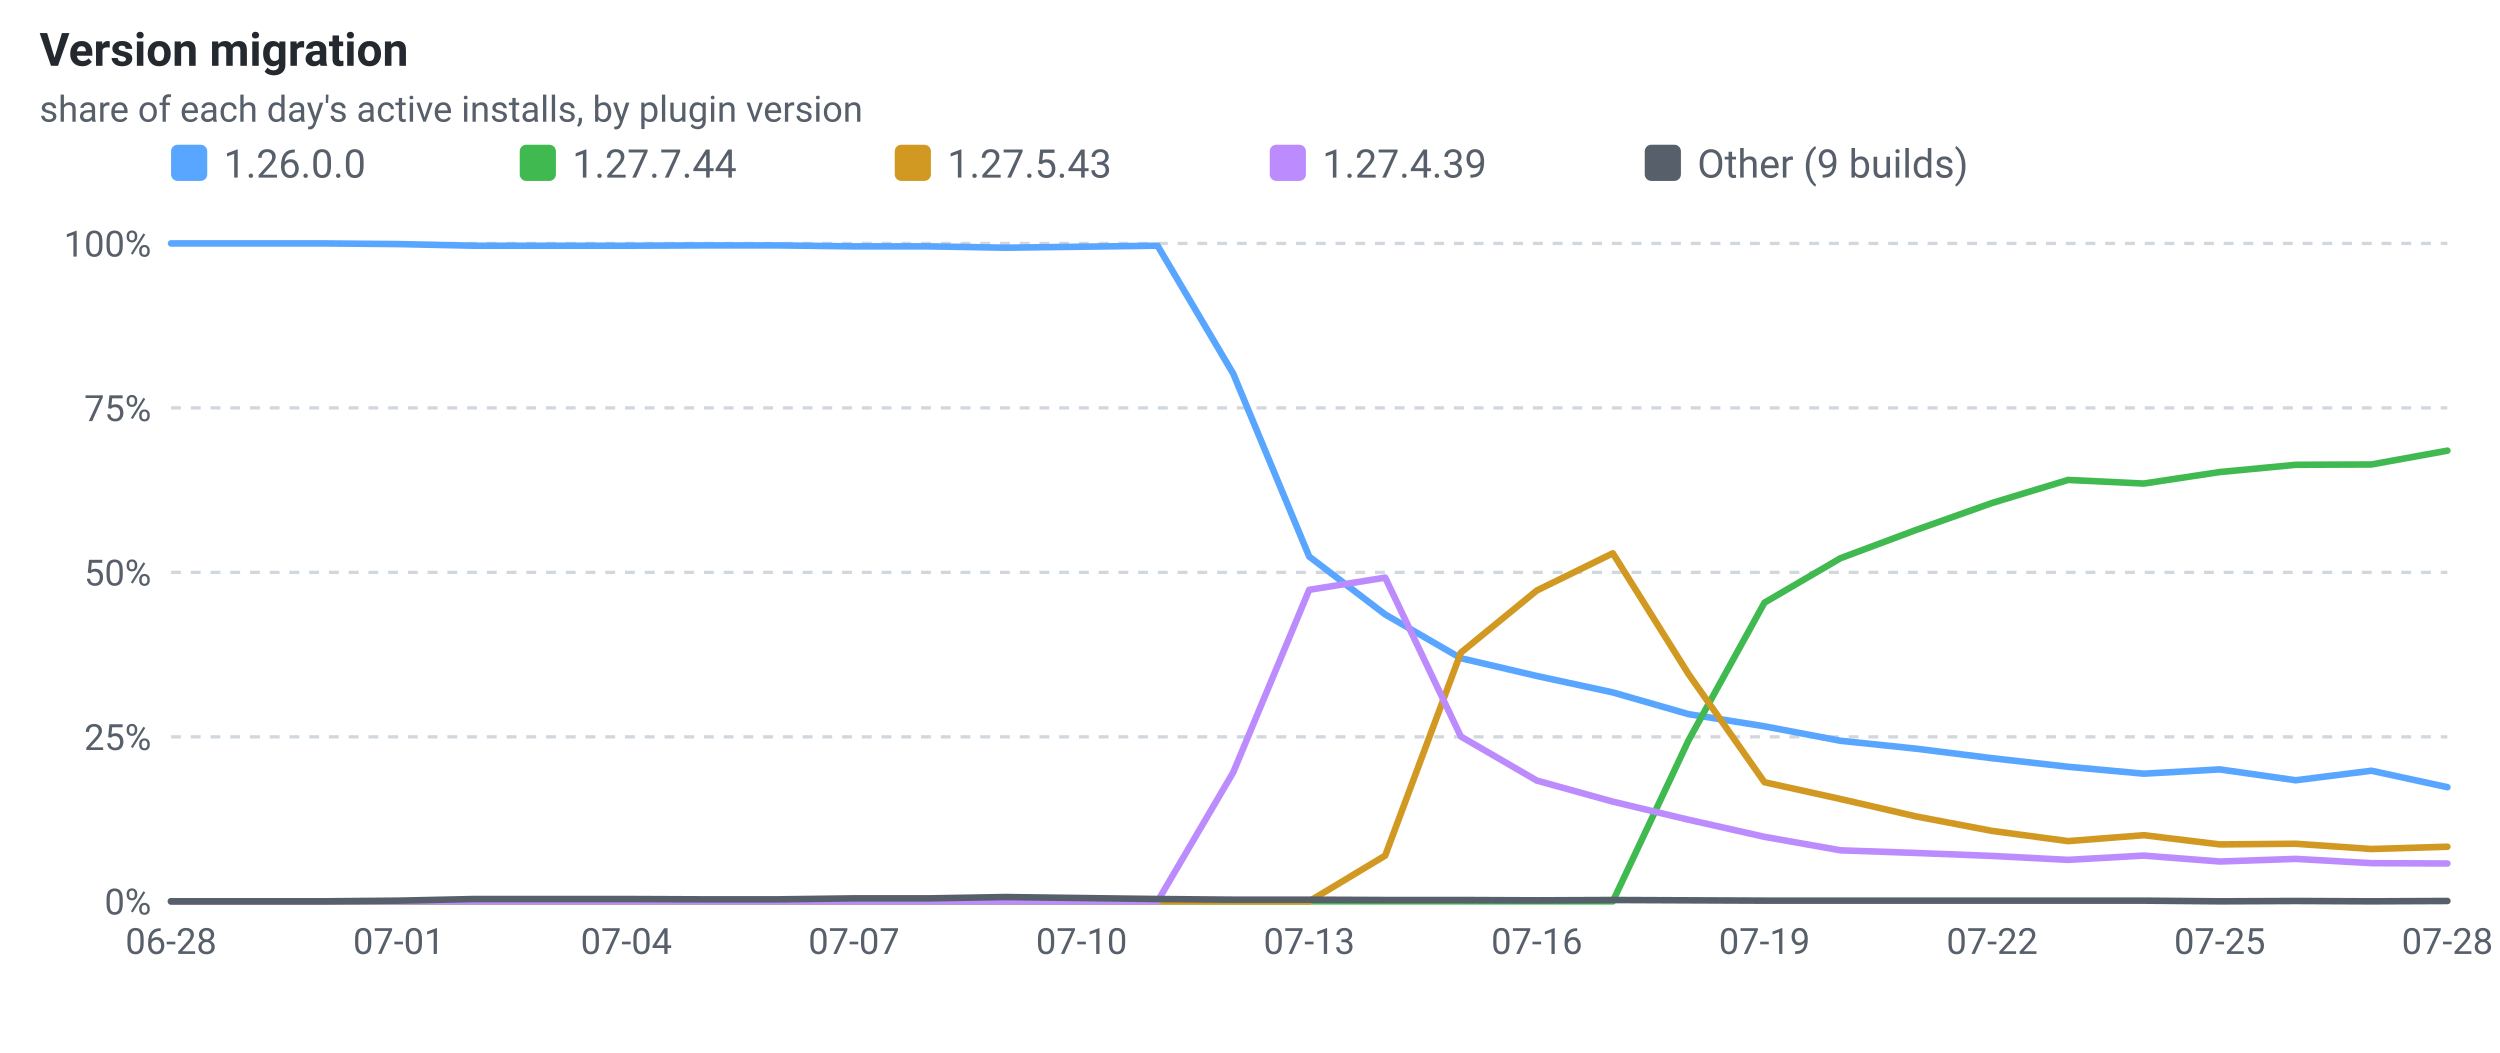
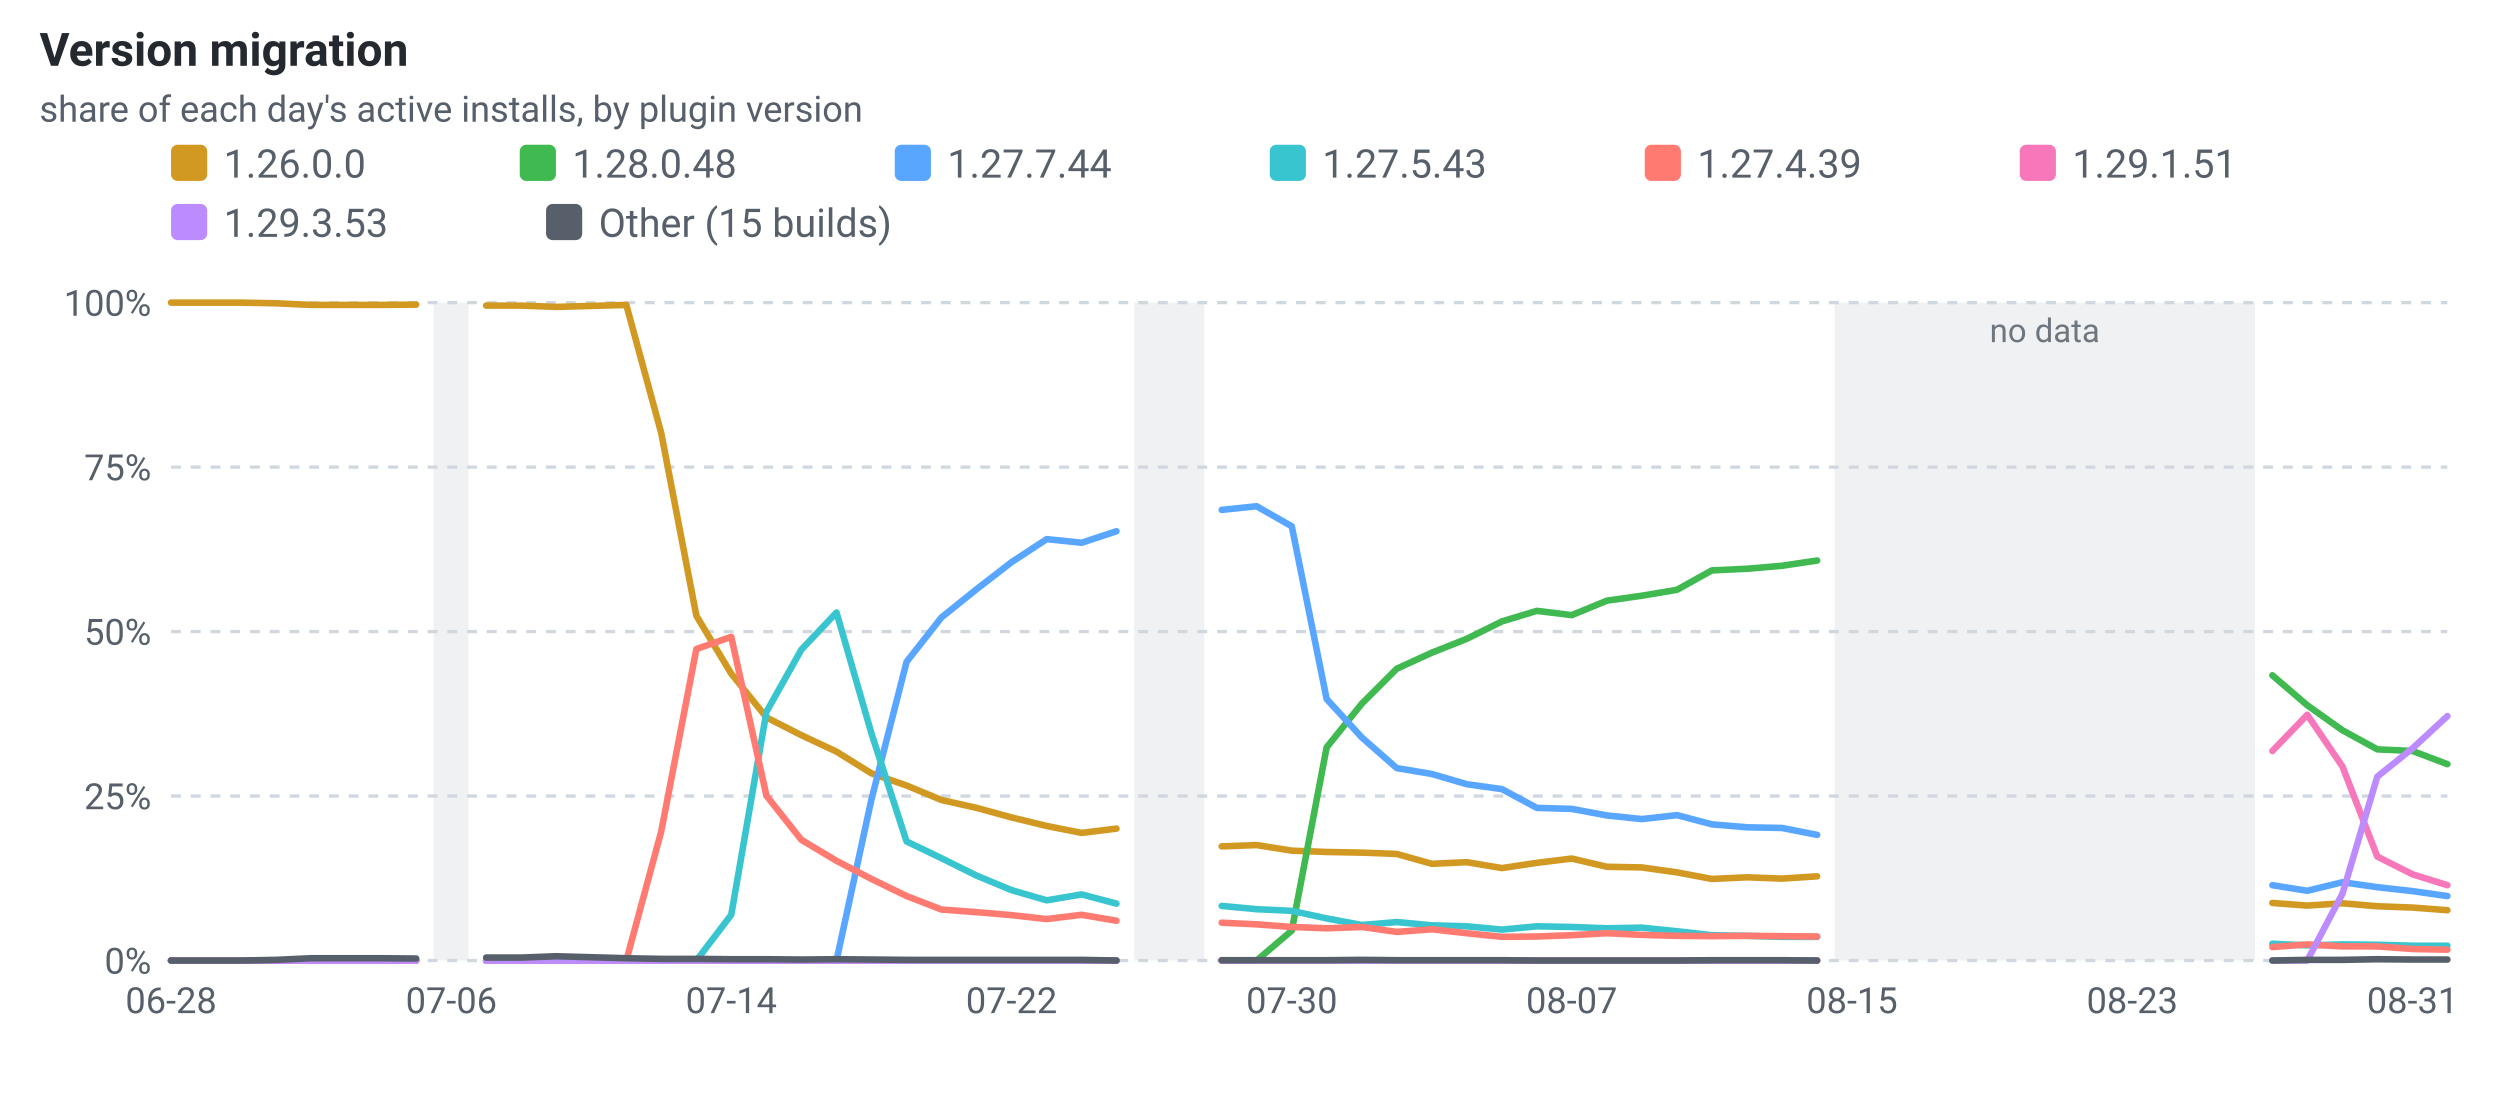
- <svg xmlns="http://www.w3.org/2000/svg" width="760" height="320" viewBox="0 0 760 320" role="img">
+ <svg xmlns="http://www.w3.org/2000/svg" width="760" height="338" viewBox="0 0 760 338" role="img">
  <style>
  text{font-family:-apple-system,BlinkMacSystemFont,'Segoe UI',Roboto,Helvetica,Arial,sans-serif}
  .grid{stroke:#d0d7de;stroke-width:1}
  .axis{stroke:#57606a;stroke-width:1}
  .lbl{fill:#57606a;font-size:12px}
  .val{fill:#24292f;font-size:12px;font-weight:600}
  .title{fill:#24292f;font-size:14px;font-weight:700}
  .sub{fill:#57606a;font-size:11px}
+   .gap{fill:#57606a;opacity:.09}
+   .gaplbl{fill:#57606a;font-size:10px;opacity:.85}
  @media (prefers-color-scheme: dark){
    .grid{stroke:#30363d}
    .axis{stroke:#8b949e}
    .lbl{fill:#8b949e}
    .val{fill:#e6edf3}
    .title{fill:#e6edf3}
    .sub{fill:#8b949e}
+     .gap{fill:#8b949e;opacity:.13}
+     .gaplbl{fill:#8b949e}
  }
</style>
  <text x="12" y="20" class="title">Version migration</text>
  <text x="12" y="37" class="sub">share of each day's active installs, by plugin version</text>
-   <line x1="52" y1="274.0" x2="744" y2="274.0" class="grid" stroke-dasharray="3 3" />
-   <text x="46" y="278.0" class="sub" text-anchor="end">0%</text>
-   <line x1="52" y1="224.0" x2="744" y2="224.0" class="grid" stroke-dasharray="3 3" />
-   <text x="46" y="228.0" class="sub" text-anchor="end">25%</text>
-   <line x1="52" y1="174.0" x2="744" y2="174.0" class="grid" stroke-dasharray="3 3" />
-   <text x="46" y="178.0" class="sub" text-anchor="end">50%</text>
-   <line x1="52" y1="124.0" x2="744" y2="124.0" class="grid" stroke-dasharray="3 3" />
-   <text x="46" y="128.0" class="sub" text-anchor="end">75%</text>
-   <line x1="52" y1="74.0" x2="744" y2="74.0" class="grid" stroke-dasharray="3 3" />
-   <text x="46" y="78.0" class="sub" text-anchor="end">100%</text>
-   <text x="52.0" y="290" class="sub" text-anchor="middle">06-28</text>
-   <text x="121.2" y="290" class="sub" text-anchor="middle">07-01</text>
-   <text x="190.4" y="290" class="sub" text-anchor="middle">07-04</text>
-   <text x="259.6" y="290" class="sub" text-anchor="middle">07-07</text>
-   <text x="328.8" y="290" class="sub" text-anchor="middle">07-10</text>
-   <text x="398.0" y="290" class="sub" text-anchor="middle">07-13</text>
-   <text x="467.2" y="290" class="sub" text-anchor="middle">07-16</text>
-   <text x="536.4" y="290" class="sub" text-anchor="middle">07-19</text>
-   <text x="605.6" y="290" class="sub" text-anchor="middle">07-22</text>
-   <text x="674.8" y="290" class="sub" text-anchor="middle">07-25</text>
-   <text x="744.0" y="290" class="sub" text-anchor="middle">07-28</text>
-   <polyline points="52.0,74.0 75.1,74.0 98.1,74.0 121.2,74.2 144.3,74.7 167.3,74.7 190.4,74.7 213.5,74.6 236.5,74.6 259.6,74.9 282.7,74.9 305.7,75.3 328.8,75.0 351.9,74.7 374.9,113.6 398.0,169.2 421.1,186.8 444.1,200.1 467.2,205.5 490.3,210.5 513.3,217.1 536.4,220.8 559.5,225.2 582.5,227.6 605.6,230.5 628.7,233.1 651.7,235.2 674.8,233.9 697.9,237.2 720.9,234.3 744.0,239.3" fill="none" stroke="#58a6ff" stroke-width="2" stroke-linejoin="round" stroke-linecap="round" />
-   <polyline points="52.0,274.0 75.1,274.0 98.1,274.0 121.2,274.0 144.3,274.0 167.3,274.0 190.4,274.0 213.5,274.0 236.5,274.0 259.6,274.0 282.7,274.0 305.7,274.0 328.8,274.0 351.9,274.0 374.9,274.0 398.0,274.0 421.1,274.0 444.1,274.0 467.2,274.0 490.3,274.0 513.3,225.1 536.4,183.2 559.5,169.7 582.5,161.1 605.6,152.9 628.7,145.9 651.7,147.0 674.8,143.5 697.9,141.3 720.9,141.2 744.0,137.0" fill="none" stroke="#3fb950" stroke-width="2" stroke-linejoin="round" stroke-linecap="round" />
-   <polyline points="52.0,274.0 75.1,274.0 98.1,274.0 121.2,274.0 144.3,274.0 167.3,274.0 190.4,274.0 213.5,274.0 236.5,274.0 259.6,274.0 282.7,274.0 305.7,274.0 328.8,274.0 351.9,274.0 374.9,274.0 398.0,274.0 421.1,260.1 444.1,198.4 467.2,179.5 490.3,168.2 513.3,204.9 536.4,237.8 559.5,242.9 582.5,248.2 605.6,252.6 628.7,255.7 651.7,253.9 674.8,256.7 697.9,256.5 720.9,258.1 744.0,257.4" fill="none" stroke="#d29922" stroke-width="2" stroke-linejoin="round" stroke-linecap="round" />
-   <polyline points="52.0,274.0 75.1,274.0 98.1,274.0 121.2,274.0 144.3,274.0 167.3,274.0 190.4,274.0 213.5,274.0 236.5,274.0 259.6,274.0 282.7,274.0 305.7,274.0 328.8,274.0 351.9,274.0 374.9,234.8 398.0,179.3 421.1,175.6 444.1,223.9 467.2,237.3 490.3,243.7 513.3,249.2 536.4,254.4 559.5,258.5 582.5,259.3 605.6,260.2 628.7,261.4 651.7,260.1 674.8,261.9 697.9,261.1 720.9,262.4 744.0,262.5" fill="none" stroke="#bc8cff" stroke-width="2" stroke-linejoin="round" stroke-linecap="round" />
-   <polyline points="52.0,274.0 75.1,274.0 98.1,274.0 121.2,273.8 144.3,273.3 167.3,273.3 190.4,273.3 213.5,273.4 236.5,273.4 259.6,273.1 282.7,273.1 305.7,272.7 328.8,273.0 351.9,273.3 374.9,273.5 398.0,273.5 421.1,273.6 444.1,273.6 467.2,273.7 490.3,273.6 513.3,273.7 536.4,273.8 559.5,273.8 582.5,273.8 605.6,273.8 628.7,273.8 651.7,273.8 674.8,274.0 697.9,273.9 720.9,274.0 744.0,273.9" fill="none" stroke="#57606a" stroke-width="2" stroke-linejoin="round" stroke-linecap="round" />
-   <rect x="52" y="44" width="11" height="11" rx="2" fill="#58a6ff" />
+   <rect x="131.8" y="92" width="10.6" height="200" class="gap" />
+   <rect x="344.8" y="92" width="21.3" height="200" class="gap" />
+   <rect x="557.7" y="92" width="127.8" height="200" class="gap" />
+   <text x="621.6" y="104" class="gaplbl" text-anchor="middle">no data</text>
+   <line x1="52" y1="292.0" x2="744" y2="292.0" class="grid" stroke-dasharray="3 3" />
+   <text x="46" y="296.0" class="sub" text-anchor="end">0%</text>
+   <line x1="52" y1="242.0" x2="744" y2="242.0" class="grid" stroke-dasharray="3 3" />
+   <text x="46" y="246.0" class="sub" text-anchor="end">25%</text>
+   <line x1="52" y1="192.0" x2="744" y2="192.0" class="grid" stroke-dasharray="3 3" />
+   <text x="46" y="196.0" class="sub" text-anchor="end">50%</text>
+   <line x1="52" y1="142.0" x2="744" y2="142.0" class="grid" stroke-dasharray="3 3" />
+   <text x="46" y="146.0" class="sub" text-anchor="end">75%</text>
+   <line x1="52" y1="92.0" x2="744" y2="92.0" class="grid" stroke-dasharray="3 3" />
+   <text x="46" y="96.0" class="sub" text-anchor="end">100%</text>
+   <text x="52.0" y="308" class="sub" text-anchor="middle">06-28</text>
+   <text x="137.2" y="308" class="sub" text-anchor="middle">07-06</text>
+   <text x="222.3" y="308" class="sub" text-anchor="middle">07-14</text>
+   <text x="307.5" y="308" class="sub" text-anchor="middle">07-22</text>
+   <text x="392.7" y="308" class="sub" text-anchor="middle">07-30</text>
+   <text x="477.8" y="308" class="sub" text-anchor="middle">08-07</text>
+   <text x="563.0" y="308" class="sub" text-anchor="middle">08-15</text>
+   <text x="648.2" y="308" class="sub" text-anchor="middle">08-23</text>
+   <text x="733.4" y="308" class="sub" text-anchor="middle">08-31</text>
+   <polyline points="52.0,92.0 62.6,92.0 73.3,92.0 83.9,92.2 94.6,92.7 105.2,92.7 115.9,92.7 126.5,92.6" fill="none" stroke="#d29922" stroke-width="2" stroke-linejoin="round" stroke-linecap="round" />
+   <polyline points="147.8,92.9 158.5,92.9 169.1,93.3 179.8,93.0 190.4,92.7 201.0,131.6 211.7,187.2 222.3,204.8 233.0,218.1 243.6,223.5 254.3,228.5 264.9,235.1 275.6,238.8 286.2,243.2 296.9,245.6 307.5,248.5 318.2,251.1 328.8,253.2 339.4,251.9" fill="none" stroke="#d29922" stroke-width="2" stroke-linejoin="round" stroke-linecap="round" />
+   <polyline points="371.4,257.3 382.0,256.9 392.7,258.6 403.3,259.0 414.0,259.2 424.6,259.6 435.3,262.6 445.9,262.1 456.6,263.9 467.2,262.3 477.8,261.0 488.5,263.5 499.1,263.7 509.8,265.2 520.4,267.2 531.1,266.7 541.7,267.1 552.4,266.4" fill="none" stroke="#d29922" stroke-width="2" stroke-linejoin="round" stroke-linecap="round" />
+   <polyline points="690.8,274.5 701.4,275.3 712.1,274.6 722.7,275.5 733.4,275.9 744.0,276.7" fill="none" stroke="#d29922" stroke-width="2" stroke-linejoin="round" stroke-linecap="round" />
+   <polyline points="52.0,292.0 62.6,292.0 73.3,292.0 83.9,292.0 94.6,292.0 105.2,292.0 115.9,292.0 126.5,292.0" fill="none" stroke="#3fb950" stroke-width="2" stroke-linejoin="round" stroke-linecap="round" />
+   <polyline points="147.8,292.0 158.5,292.0 169.1,292.0 179.8,292.0 190.4,292.0 201.0,292.0 211.7,292.0 222.3,292.0 233.0,292.0 243.6,292.0 254.3,292.0 264.9,292.0 275.6,292.0 286.2,292.0 296.9,292.0 307.5,292.0 318.2,292.0 328.8,292.0 339.4,292.0" fill="none" stroke="#3fb950" stroke-width="2" stroke-linejoin="round" stroke-linecap="round" />
+   <polyline points="371.4,292.0 382.0,292.0 392.7,282.9 403.3,227.2 414.0,213.9 424.6,203.3 435.3,198.4 445.9,194.2 456.6,188.9 467.2,185.7 477.8,187.0 488.5,182.6 499.1,181.1 509.8,179.3 520.4,173.4 531.1,172.9 541.7,172.0 552.4,170.4" fill="none" stroke="#3fb950" stroke-width="2" stroke-linejoin="round" stroke-linecap="round" />
+   <polyline points="690.8,205.3 701.4,214.4 712.1,222.0 722.7,227.8 733.4,228.3 744.0,232.3" fill="none" stroke="#3fb950" stroke-width="2" stroke-linejoin="round" stroke-linecap="round" />
+   <polyline points="52.0,292.0 62.6,292.0 73.3,292.0 83.9,292.0 94.6,292.0 105.2,292.0 115.9,292.0 126.5,292.0" fill="none" stroke="#58a6ff" stroke-width="2" stroke-linejoin="round" stroke-linecap="round" />
+   <polyline points="147.8,292.0 158.5,292.0 169.1,292.0 179.8,292.0 190.4,292.0 201.0,292.0 211.7,292.0 222.3,292.0 233.0,292.0 243.6,292.0 254.3,292.0 264.9,243.1 275.6,201.2 286.2,187.7 296.9,179.1 307.5,170.9 318.2,163.9 328.8,165.0 339.4,161.5" fill="none" stroke="#58a6ff" stroke-width="2" stroke-linejoin="round" stroke-linecap="round" />
+   <polyline points="371.4,155.0 382.0,153.9 392.7,160.0 403.3,212.5 414.0,224.2 424.6,233.5 435.3,235.3 445.9,238.4 456.6,239.9 467.2,245.6 477.8,245.9 488.5,247.9 499.1,249.0 509.8,247.8 520.4,250.6 531.1,251.5 541.7,251.7 552.4,253.8" fill="none" stroke="#58a6ff" stroke-width="2" stroke-linejoin="round" stroke-linecap="round" />
+   <polyline points="690.8,269.1 701.4,270.8 712.1,268.2 722.7,269.7 733.4,270.9 744.0,272.4" fill="none" stroke="#58a6ff" stroke-width="2" stroke-linejoin="round" stroke-linecap="round" />
+   <polyline points="52.0,292.0 62.6,292.0 73.3,292.0 83.9,292.0 94.6,292.0 105.2,292.0 115.9,292.0 126.5,292.0" fill="none" stroke="#39c5cf" stroke-width="2" stroke-linejoin="round" stroke-linecap="round" />
+   <polyline points="147.8,292.0 158.5,292.0 169.1,292.0 179.8,292.0 190.4,292.0 201.0,292.0 211.7,292.0 222.3,278.1 233.0,216.4 243.6,197.5 254.3,186.2 264.9,222.9 275.6,255.8 286.2,260.9 296.9,266.2 307.5,270.6 318.2,273.7 328.8,271.9 339.4,274.7" fill="none" stroke="#39c5cf" stroke-width="2" stroke-linejoin="round" stroke-linecap="round" />
+   <polyline points="371.4,275.4 382.0,276.4 392.7,276.9 403.3,279.2 414.0,281.2 424.6,280.3 435.3,281.3 445.9,281.6 456.6,282.6 467.2,281.6 477.8,281.8 488.5,282.2 499.1,282.0 509.8,283.1 520.4,284.3 531.1,284.5 541.7,284.8 552.4,284.8" fill="none" stroke="#39c5cf" stroke-width="2" stroke-linejoin="round" stroke-linecap="round" />
+   <polyline points="690.8,286.9 701.4,287.4 712.1,287.1 722.7,287.2 733.4,287.5 744.0,287.5" fill="none" stroke="#39c5cf" stroke-width="2" stroke-linejoin="round" stroke-linecap="round" />
+   <polyline points="52.0,292.0 62.6,292.0 73.3,292.0 83.9,292.0 94.6,292.0 105.2,292.0 115.9,292.0 126.5,292.0" fill="none" stroke="#ff7b72" stroke-width="2" stroke-linejoin="round" stroke-linecap="round" />
+   <polyline points="147.8,292.0 158.5,292.0 169.1,292.0 179.8,292.0 190.4,292.0 201.0,252.8 211.7,197.3 222.3,193.6 233.0,241.9 243.6,255.3 254.3,261.7 264.9,267.2 275.6,272.4 286.2,276.5 296.9,277.3 307.5,278.2 318.2,279.4 328.8,278.1 339.4,279.9" fill="none" stroke="#ff7b72" stroke-width="2" stroke-linejoin="round" stroke-linecap="round" />
+   <polyline points="371.4,280.5 382.0,281.0 392.7,281.8 403.3,282.2 414.0,281.8 424.6,283.3 435.3,282.5 445.9,283.7 456.6,284.8 467.2,284.7 477.8,284.3 488.5,283.7 499.1,284.2 509.8,284.5 520.4,284.6 531.1,284.5 541.7,284.6 552.4,284.7" fill="none" stroke="#ff7b72" stroke-width="2" stroke-linejoin="round" stroke-linecap="round" />
+   <polyline points="690.8,287.9 701.4,287.1 712.1,287.7 722.7,287.7 733.4,288.5 744.0,288.7" fill="none" stroke="#ff7b72" stroke-width="2" stroke-linejoin="round" stroke-linecap="round" />
+   <polyline points="52.0,292.0 62.6,292.0 73.3,292.0 83.9,292.0 94.6,292.0 105.2,292.0 115.9,292.0 126.5,292.0" fill="none" stroke="#f778ba" stroke-width="2" stroke-linejoin="round" stroke-linecap="round" />
+   <polyline points="147.8,292.0 158.5,292.0 169.1,292.0 179.8,292.0 190.4,292.0 201.0,292.0 211.7,292.0 222.3,292.0 233.0,292.0 243.6,292.0 254.3,292.0 264.9,292.0 275.6,292.0 286.2,292.0 296.9,292.0 307.5,292.0 318.2,292.0 328.8,292.0 339.4,292.0" fill="none" stroke="#f778ba" stroke-width="2" stroke-linejoin="round" stroke-linecap="round" />
+   <polyline points="371.4,292.0 382.0,292.0 392.7,292.0 403.3,292.0 414.0,292.0 424.6,292.0 435.3,292.0 445.9,292.0 456.6,292.0 467.2,292.0 477.8,292.0 488.5,292.0 499.1,292.0 509.8,292.0 520.4,292.0 531.1,292.0 541.7,292.0 552.4,292.0" fill="none" stroke="#f778ba" stroke-width="2" stroke-linejoin="round" stroke-linecap="round" />
+   <polyline points="690.8,228.3 701.4,217.3 712.1,233.0 722.7,260.4 733.4,265.8 744.0,269.1" fill="none" stroke="#f778ba" stroke-width="2" stroke-linejoin="round" stroke-linecap="round" />
+   <polyline points="52.0,292.0 62.6,292.0 73.3,292.0 83.9,292.0 94.6,292.0 105.2,292.0 115.9,292.0 126.5,292.0" fill="none" stroke="#bc8cff" stroke-width="2" stroke-linejoin="round" stroke-linecap="round" />
+   <polyline points="147.8,292.0 158.5,292.0 169.1,292.0 179.8,292.0 190.4,292.0 201.0,292.0 211.7,292.0 222.3,292.0 233.0,292.0 243.6,292.0 254.3,292.0 264.9,292.0 275.6,292.0 286.2,292.0 296.9,292.0 307.5,292.0 318.2,292.0 328.8,292.0 339.4,292.0" fill="none" stroke="#bc8cff" stroke-width="2" stroke-linejoin="round" stroke-linecap="round" />
+   <polyline points="371.4,292.0 382.0,292.0 392.7,292.0 403.3,292.0 414.0,292.0 424.6,292.0 435.3,292.0 445.9,292.0 456.6,292.0 467.2,292.0 477.8,292.0 488.5,292.0 499.1,292.0 509.8,292.0 520.4,292.0 531.1,292.0 541.7,292.0 552.4,292.0" fill="none" stroke="#bc8cff" stroke-width="2" stroke-linejoin="round" stroke-linecap="round" />
+   <polyline points="690.8,292.0 701.4,292.0 712.1,271.7 722.7,236.1 733.4,227.5 744.0,217.7" fill="none" stroke="#bc8cff" stroke-width="2" stroke-linejoin="round" stroke-linecap="round" />
+   <polyline points="52.0,292.0 62.6,292.0 73.3,292.0 83.9,291.8 94.6,291.3 105.2,291.3 115.9,291.3 126.5,291.4" fill="none" stroke="#57606a" stroke-width="2" stroke-linejoin="round" stroke-linecap="round" />
+   <polyline points="147.8,291.1 158.5,291.1 169.1,290.7 179.8,291.0 190.4,291.3 201.0,291.5 211.7,291.5 222.3,291.6 233.0,291.6 243.6,291.7 254.3,291.6 264.9,291.7 275.6,291.8 286.2,291.8 296.9,291.8 307.5,291.8 318.2,291.8 328.8,291.8 339.4,292.0" fill="none" stroke="#57606a" stroke-width="2" stroke-linejoin="round" stroke-linecap="round" />
+   <polyline points="371.4,291.9 382.0,291.9 392.7,291.9 403.3,291.9 414.0,291.8 424.6,291.9 435.3,291.9 445.9,291.9 456.6,291.9 467.2,292.0 477.8,292.0 488.5,292.0 499.1,292.0 509.8,292.0 520.4,291.9 531.1,291.9 541.7,291.9 552.4,292.0" fill="none" stroke="#57606a" stroke-width="2" stroke-linejoin="round" stroke-linecap="round" />
+   <polyline points="690.8,292.0 701.4,291.8 712.1,291.8 722.7,291.6 733.4,291.7 744.0,291.7" fill="none" stroke="#57606a" stroke-width="2" stroke-linejoin="round" stroke-linecap="round" />
+   <rect x="52" y="44" width="11" height="11" rx="2" fill="#d29922" />
  <text x="68" y="54" class="lbl">1.26.0.0</text>
  <rect x="158" y="44" width="11" height="11" rx="2" fill="#3fb950" />
-   <text x="174" y="54" class="lbl">1.27.7.44</text>
-   <rect x="272" y="44" width="11" height="11" rx="2" fill="#d29922" />
-   <text x="288" y="54" class="lbl">1.27.5.43</text>
-   <rect x="386" y="44" width="11" height="11" rx="2" fill="#bc8cff" />
-   <text x="402" y="54" class="lbl">1.27.4.39</text>
-   <rect x="500" y="44" width="11" height="11" rx="2" fill="#57606a" />
-   <text x="516" y="54" class="lbl">Other (9 builds)</text>
+   <text x="174" y="54" class="lbl">1.28.0.48</text>
+   <rect x="272" y="44" width="11" height="11" rx="2" fill="#58a6ff" />
+   <text x="288" y="54" class="lbl">1.27.7.44</text>
+   <rect x="386" y="44" width="11" height="11" rx="2" fill="#39c5cf" />
+   <text x="402" y="54" class="lbl">1.27.5.43</text>
+   <rect x="500" y="44" width="11" height="11" rx="2" fill="#ff7b72" />
+   <text x="516" y="54" class="lbl">1.27.4.39</text>
+   <rect x="614" y="44" width="11" height="11" rx="2" fill="#f778ba" />
+   <text x="630" y="54" class="lbl">1.29.1.51</text>
+   <rect x="52" y="62" width="11" height="11" rx="2" fill="#bc8cff" />
+   <text x="68" y="72" class="lbl">1.29.3.53</text>
+   <rect x="166" y="62" width="11" height="11" rx="2" fill="#57606a" />
+   <text x="182" y="72" class="lbl">Other (15 builds)</text>
</svg>
